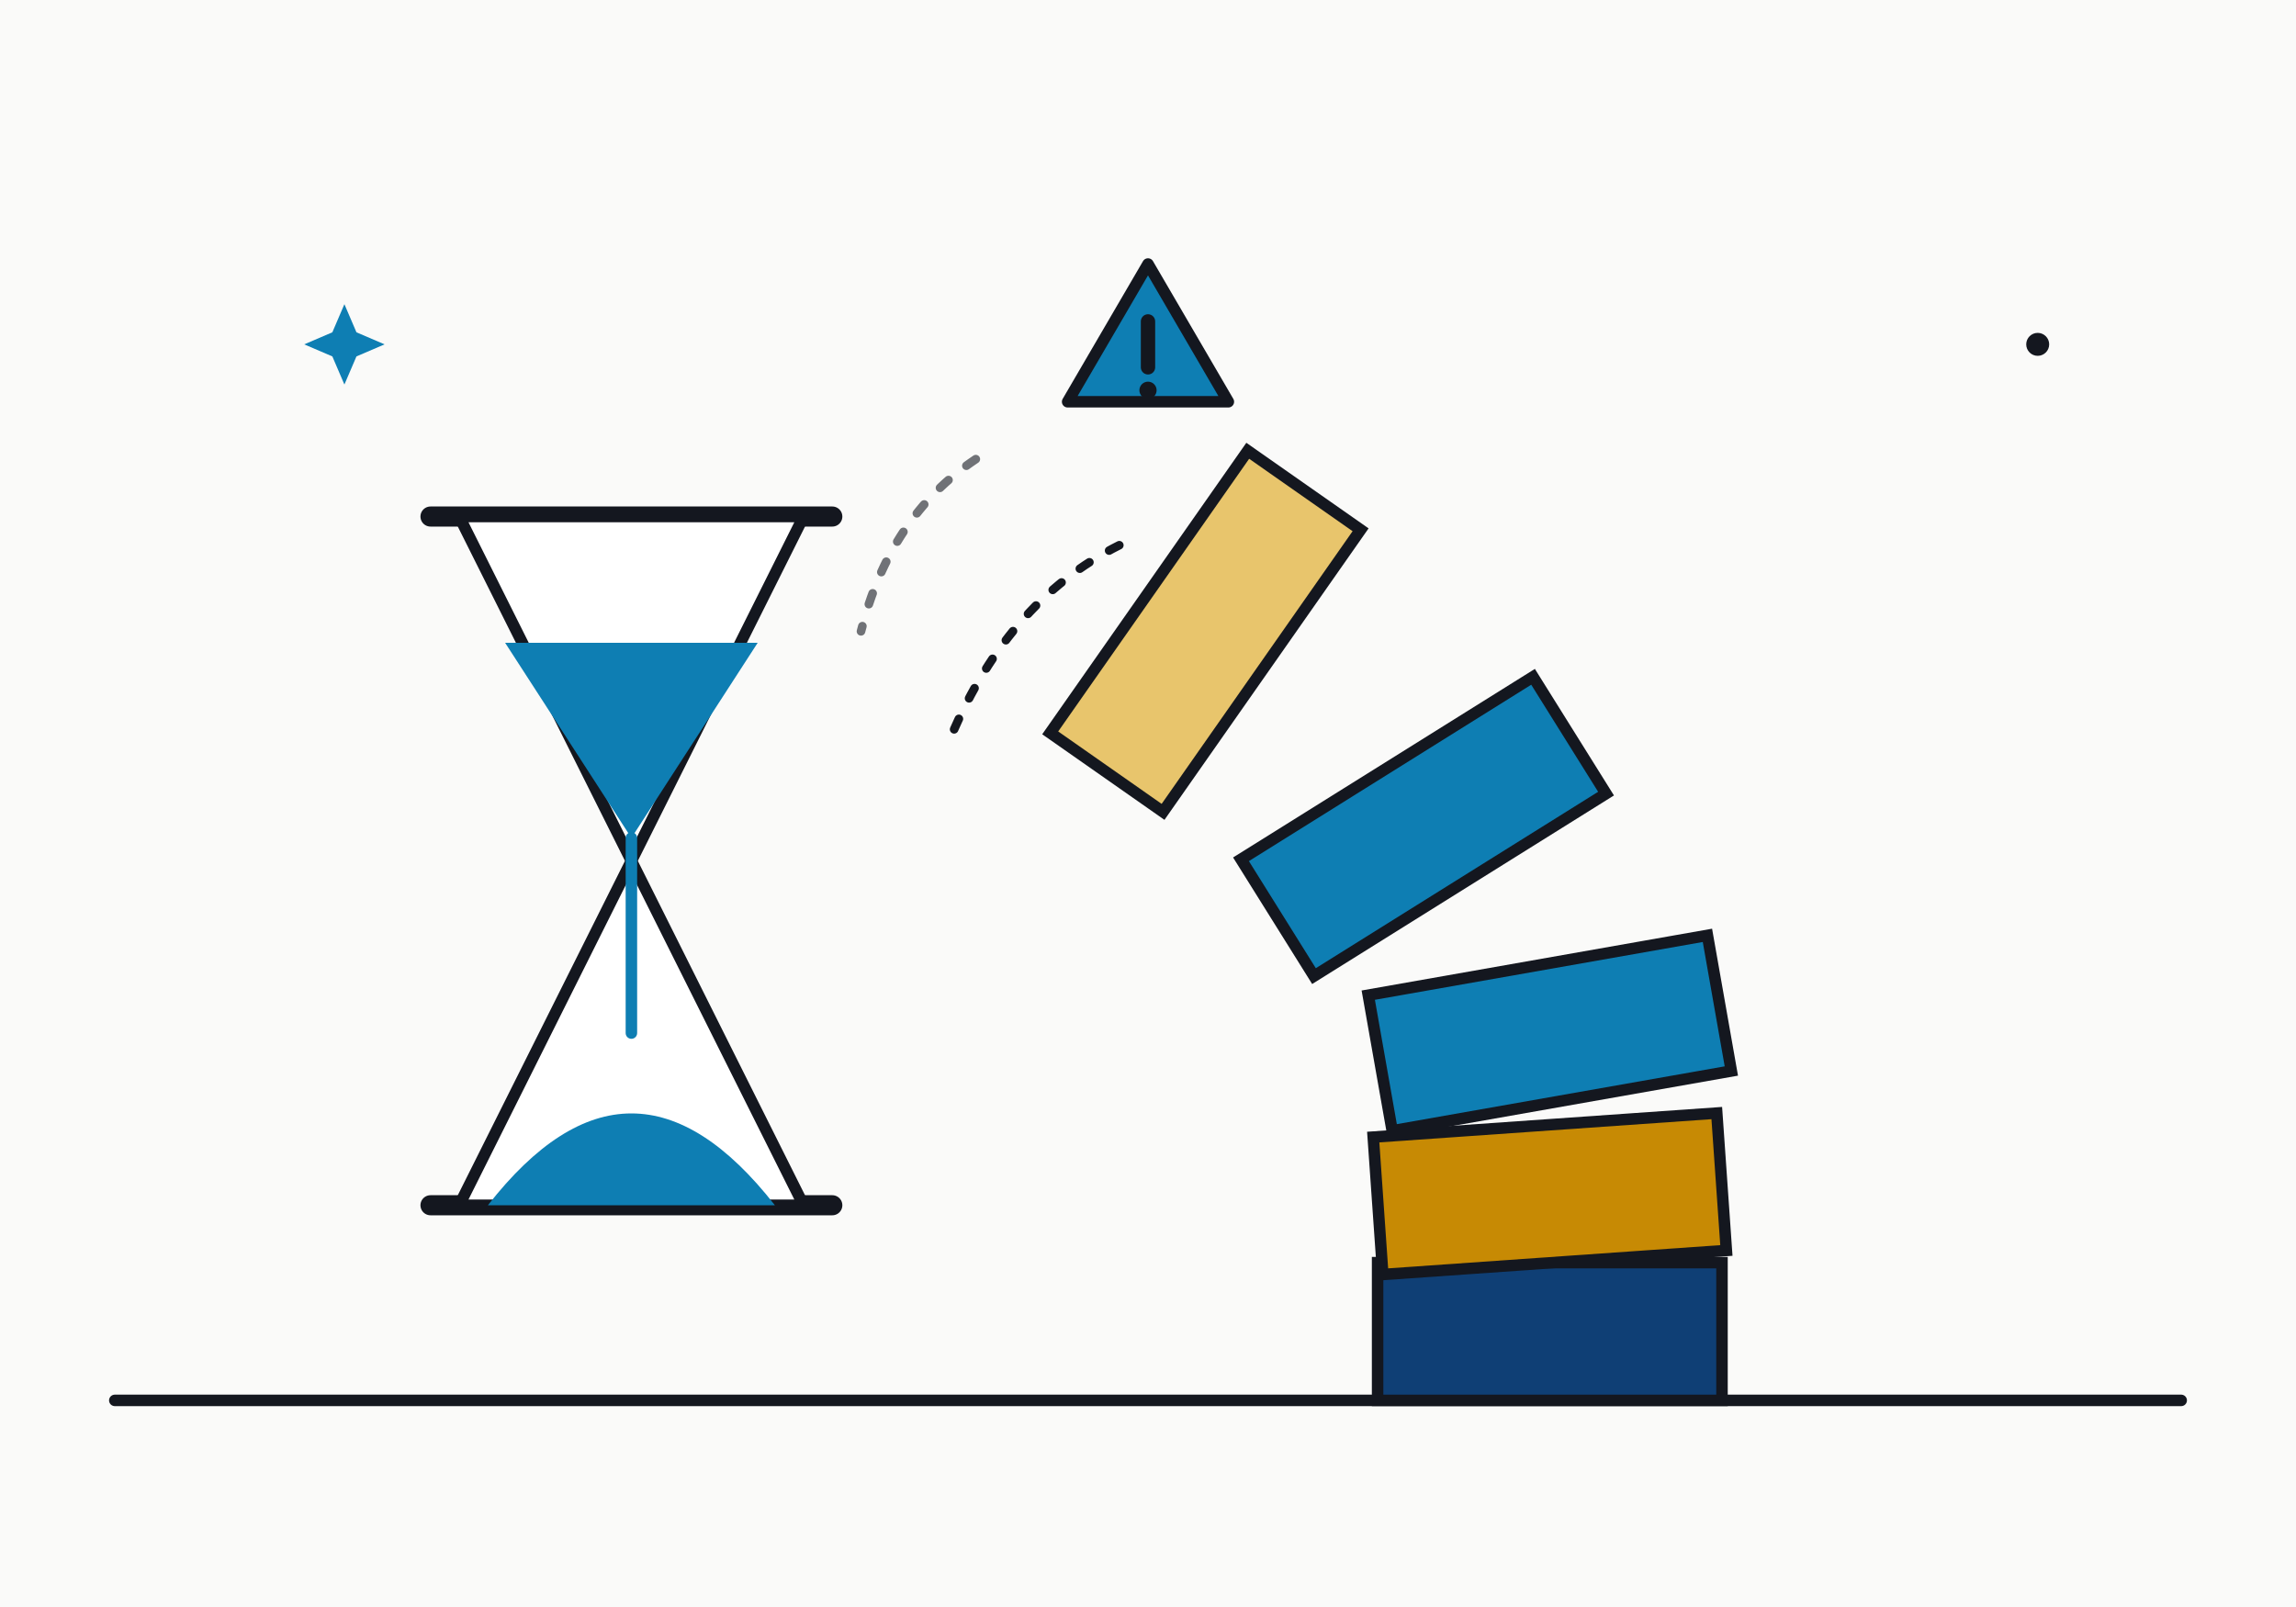
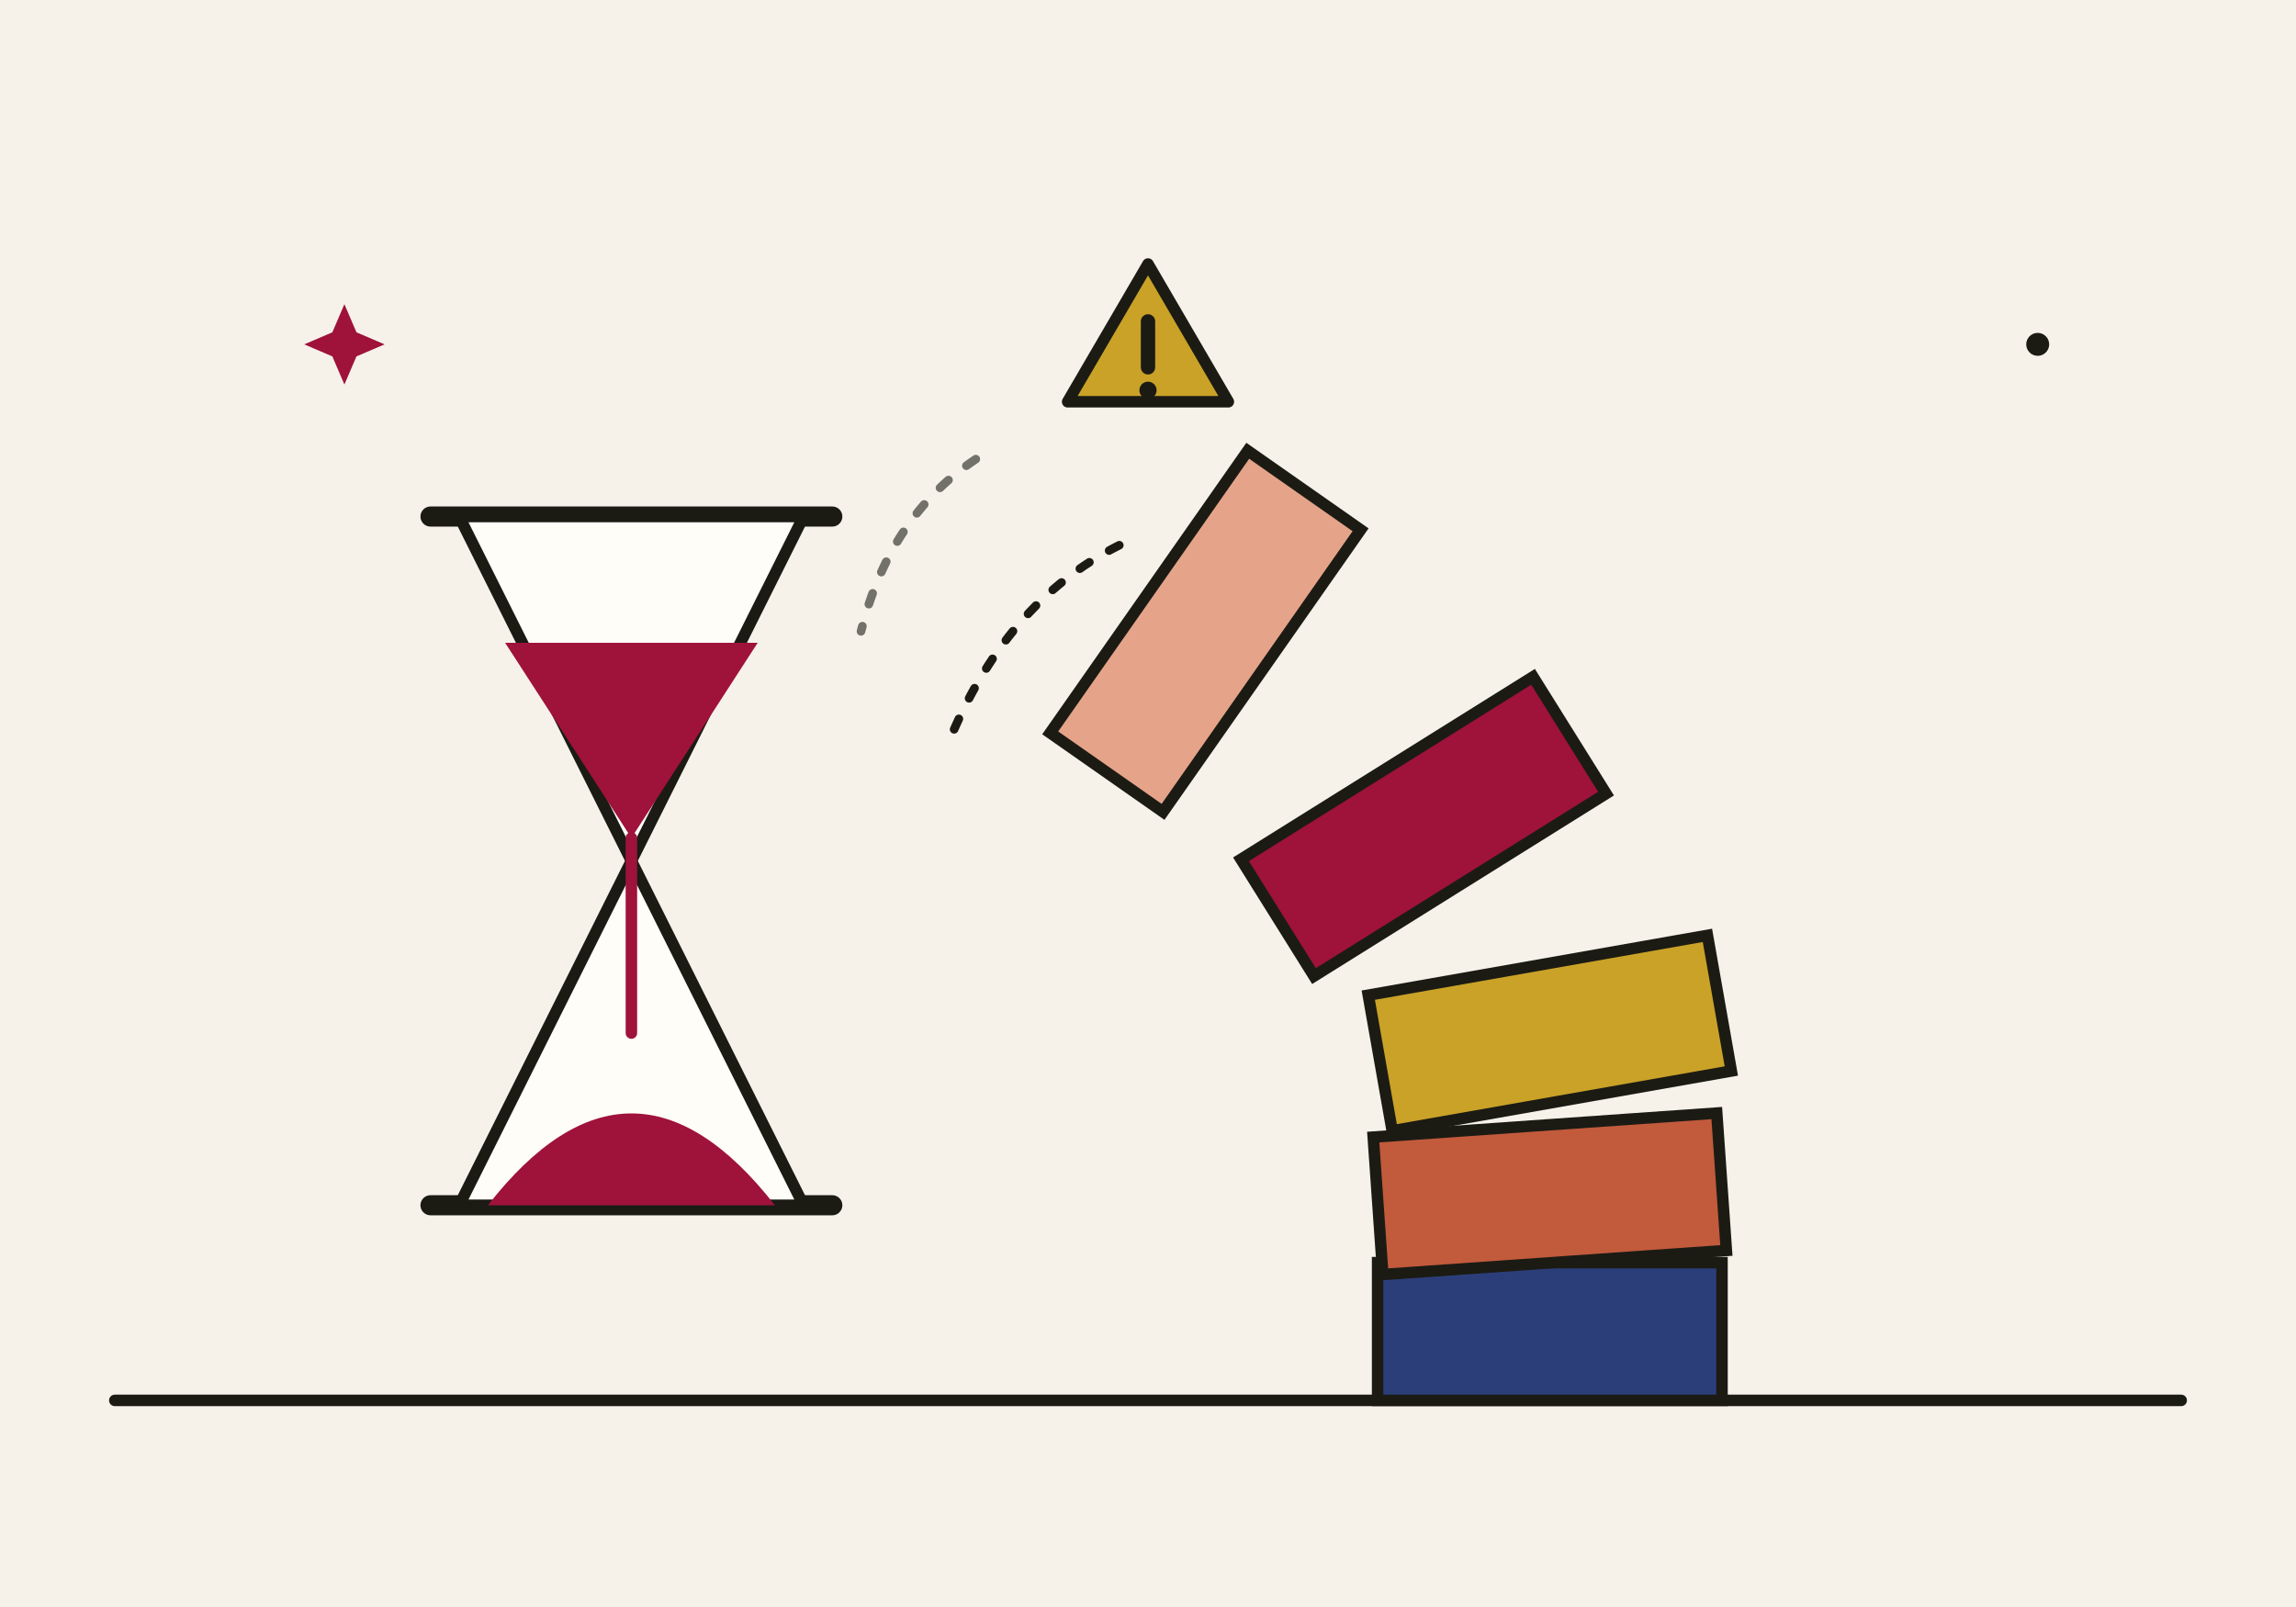
<svg xmlns="http://www.w3.org/2000/svg" viewBox="0 0 400 280" width="400" height="280">
-   <rect width="400" height="280" fill="#FAFAF9" />
-   <path d="M60 53 L62.1 57.9 L67 60 L62.1 62.1 L60 67 L57.9 62.1 L53 60 L57.9 57.9 Z" fill="#0E7EB3" />
-   <circle cx="355" cy="60" r="2" fill="#14171F" />
-   <line x1="20" y1="244" x2="380" y2="244" stroke="#14171F" stroke-width="2" stroke-linecap="round" />
-   <line x1="75" y1="90" x2="145" y2="90" stroke="#14171F" stroke-width="3.5" stroke-linecap="round" />
-   <line x1="75" y1="210" x2="145" y2="210" stroke="#14171F" stroke-width="3.5" stroke-linecap="round" />
-   <path d="M80 90 L140 90 L110 150 L80 90 Z" fill="#FFFFFF" stroke="#14171F" stroke-width="2" stroke-linejoin="round" />
-   <path d="M110 150 L140 210 L80 210 Z" fill="#FFFFFF" stroke="#14171F" stroke-width="2" stroke-linejoin="round" />
-   <path d="M88 112 L132 112 L110 146 Z" fill="#0E7EB3" />
-   <line x1="110" y1="146" x2="110" y2="180" stroke="#0E7EB3" stroke-width="2" stroke-linecap="round" />
-   <path d="M85 210 L135 210 Q110 178 85 210 Z" fill="#0E7EB3" />
-   <path d="M85 210 L135 210 Q110 178 135 210 Z" fill="#0E7EB3" />
-   <rect x="240" y="220" width="60" height="24" fill="#0F3F75" stroke="#14171F" stroke-width="2" />
+   <rect width="400" height="280" fill="#F6F2EA" />
+   <path d="M60 53 L62.1 57.9 L67 60 L62.1 62.1 L60 67 L57.9 62.1 L53 60 L57.9 57.9 Z" fill="#9F1239" />
+   <circle cx="355" cy="60" r="2" fill="#1B1B14" />
+   <line x1="20" y1="244" x2="380" y2="244" stroke="#1B1B14" stroke-width="2" stroke-linecap="round" />
+   <line x1="75" y1="90" x2="145" y2="90" stroke="#1B1B14" stroke-width="3.5" stroke-linecap="round" />
+   <line x1="75" y1="210" x2="145" y2="210" stroke="#1B1B14" stroke-width="3.5" stroke-linecap="round" />
+   <path d="M80 90 L140 90 L110 150 L80 90 Z" fill="#FFFDF8" stroke="#1B1B14" stroke-width="2" stroke-linejoin="round" />
+   <path d="M110 150 L140 210 L80 210 Z" fill="#FFFDF8" stroke="#1B1B14" stroke-width="2" stroke-linejoin="round" />
+   <path d="M88 112 L132 112 L110 146 Z" fill="#9F1239" />
+   <line x1="110" y1="146" x2="110" y2="180" stroke="#9F1239" stroke-width="2" stroke-linecap="round" />
+   <path d="M85 210 L135 210 Q110 178 85 210 Z" fill="#9F1239" />
+   <path d="M85 210 L135 210 Q110 178 135 210 Z" fill="#9F1239" />
+   <rect x="240" y="220" width="60" height="24" fill="#2C3E7A" stroke="#1B1B14" stroke-width="2" />
  <g transform="translate(270 208) rotate(-4)">
-     <rect x="-30" y="-12" width="60" height="24" fill="#C78A04" stroke="#14171F" stroke-width="2" />
+     <rect x="-30" y="-12" width="60" height="24" fill="#C25A3C" stroke="#1B1B14" stroke-width="2" />
  </g>
  <g transform="translate(270 180) rotate(-10)">
-     <rect x="-30" y="-12" width="60" height="24" fill="#0E7EB3" stroke="#14171F" stroke-width="2" />
+     <rect x="-30" y="-12" width="60" height="24" fill="#C9A227" stroke="#1B1B14" stroke-width="2" />
  </g>
  <g transform="translate(248 144) rotate(-32)">
-     <rect x="-30" y="-12" width="60" height="24" fill="#0E7EB3" stroke="#14171F" stroke-width="2" />
+     <rect x="-30" y="-12" width="60" height="24" fill="#9F1239" stroke="#1B1B14" stroke-width="2" />
  </g>
  <g transform="translate(210 110) rotate(-55)">
-     <rect x="-30" y="-12" width="60" height="24" fill="#E8C56C" stroke="#14171F" stroke-width="2" />
+     <rect x="-30" y="-12" width="60" height="24" fill="#E5A48A" stroke="#1B1B14" stroke-width="2" />
  </g>
-   <path d="M195 95 Q 175 105 165 130" fill="none" stroke="#14171F" stroke-width="1.5" stroke-linecap="round" stroke-dasharray="2 4" />
-   <path d="M170 80 Q 155 90 150 110" fill="none" stroke="#14171F" stroke-width="1.5" stroke-linecap="round" stroke-dasharray="2 4" opacity="0.6" />
-   <path d="M200 46 L214 70 L186 70 Z" fill="#0E7EB3" stroke="#14171F" stroke-width="2" stroke-linejoin="round" />
-   <line x1="200" y1="56" x2="200" y2="64" stroke="#14171F" stroke-width="2.5" stroke-linecap="round" />
-   <circle cx="200" cy="68" r="1.5" fill="#14171F" />
+   <path d="M195 95 Q 175 105 165 130" fill="none" stroke="#1B1B14" stroke-width="1.5" stroke-linecap="round" stroke-dasharray="2 4" />
+   <path d="M170 80 Q 155 90 150 110" fill="none" stroke="#1B1B14" stroke-width="1.5" stroke-linecap="round" stroke-dasharray="2 4" opacity="0.6" />
+   <path d="M200 46 L214 70 L186 70 Z" fill="#C9A227" stroke="#1B1B14" stroke-width="2" stroke-linejoin="round" />
+   <line x1="200" y1="56" x2="200" y2="64" stroke="#1B1B14" stroke-width="2.5" stroke-linecap="round" />
+   <circle cx="200" cy="68" r="1.5" fill="#1B1B14" />
</svg>
